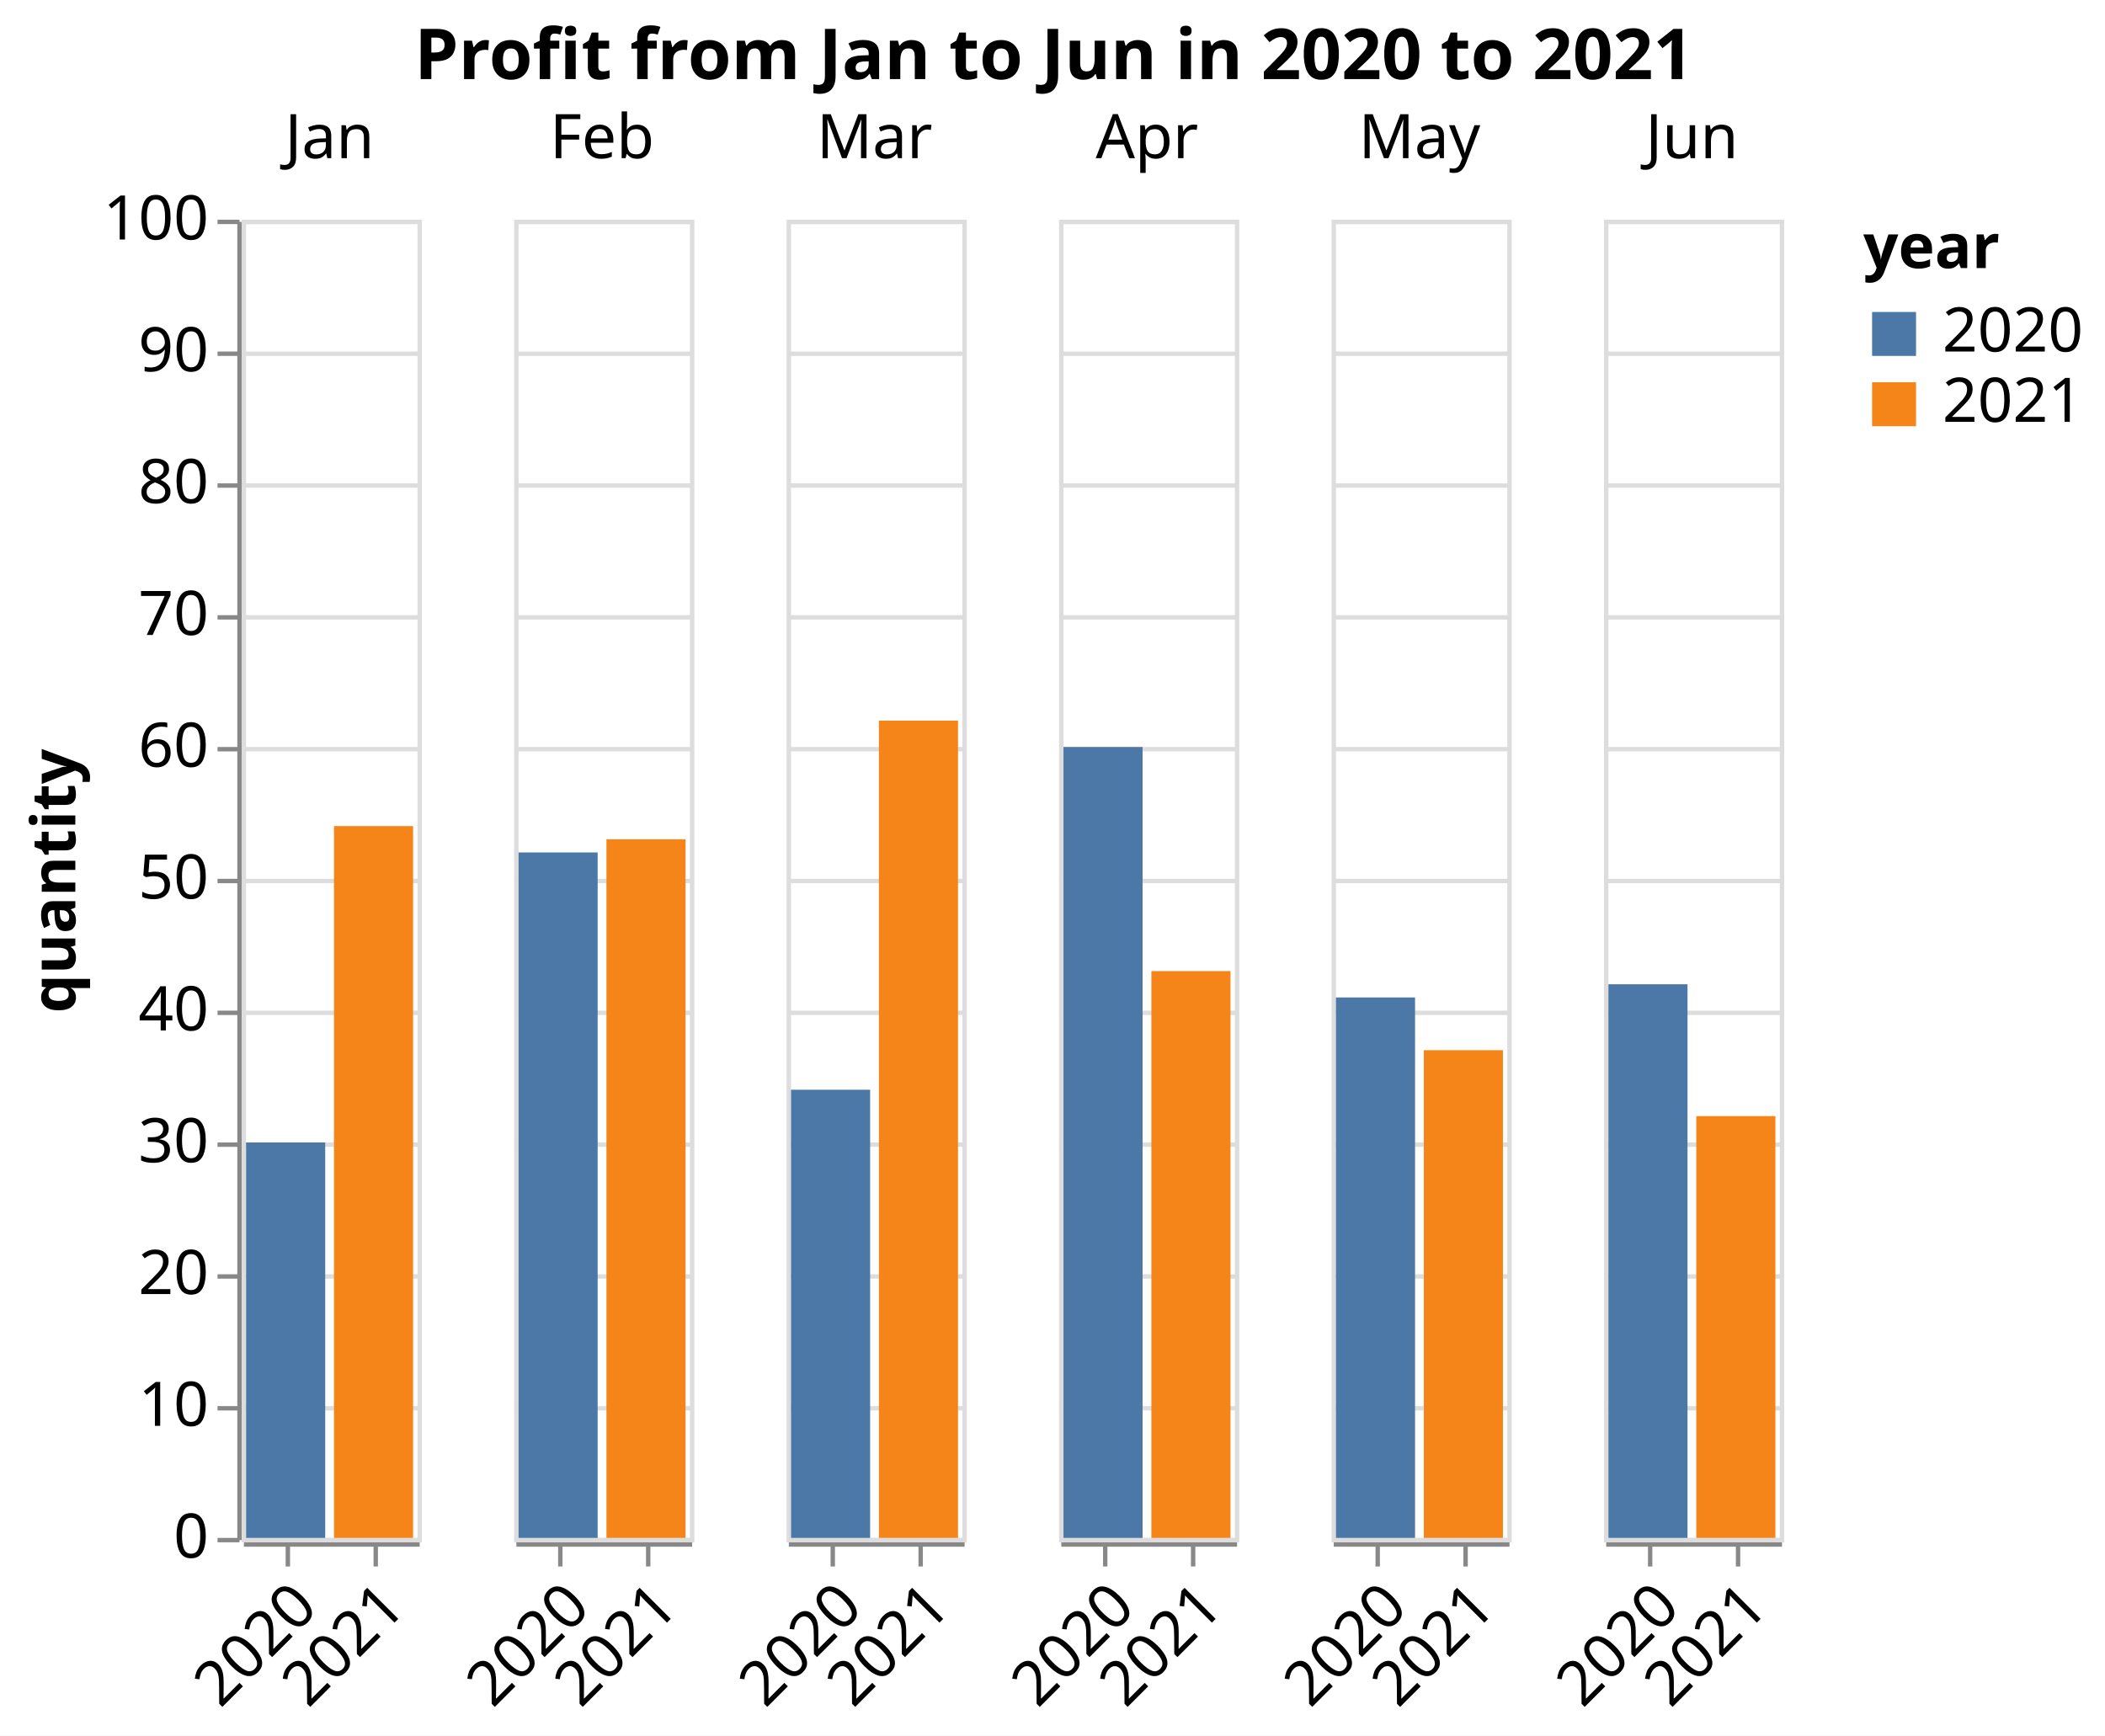
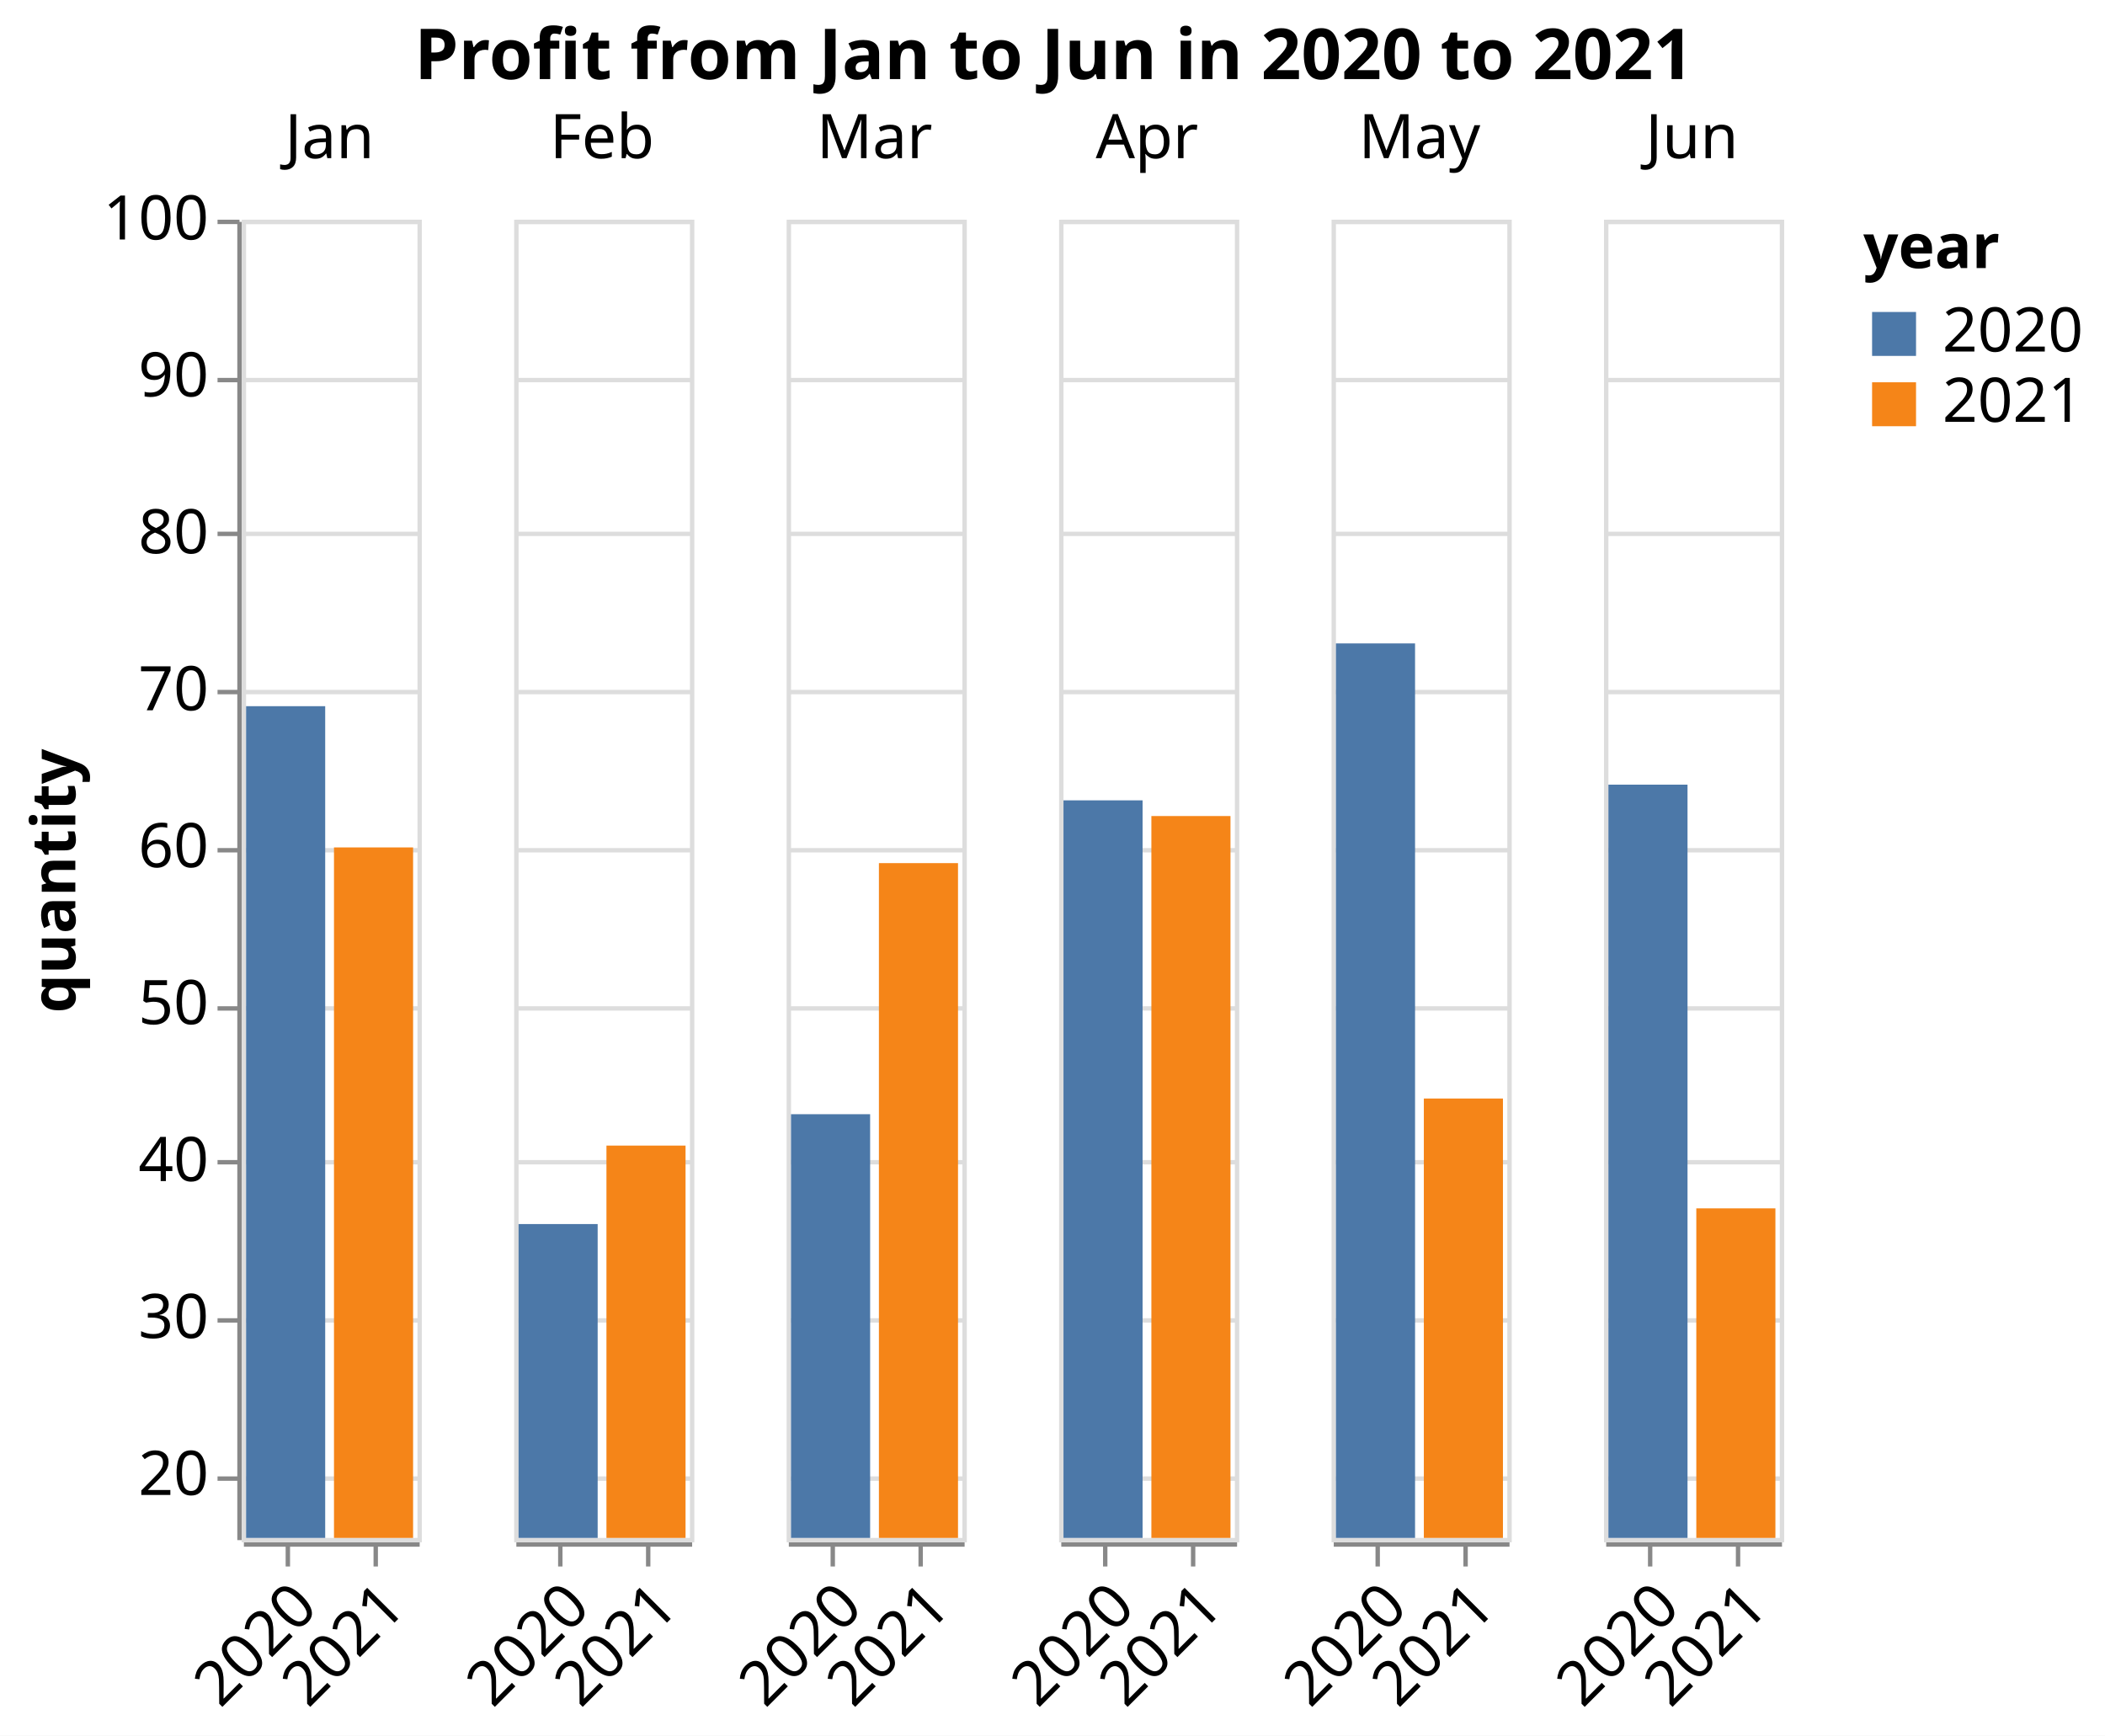
<svg xmlns="http://www.w3.org/2000/svg" version="1.1" class="marks" width="479" height="395" viewBox="0 0 479 395">
  <rect width="479" height="395" fill="white" />
  <g fill="none" stroke-miterlimit="10" transform="translate(55,50)">
    <g class="mark-group role-frame root" role="graphics-object" aria-roledescription="group mark container">
      <g transform="translate(0,0)">
        <path class="background" aria-hidden="true" d="M0,0h0v0h0Z" />
        <g>
          <g class="mark-group role-row-header row_header" role="graphics-object" aria-roledescription="group mark container">
            <g transform="translate(-1,0)">
              <path class="background" aria-hidden="true" d="M0,0h0v300h0Z" />
              <g>
-                 <g class="mark-group role-axis" role="graphics-symbol" aria-roledescription="axis" aria-label="Y-axis titled 'quantity' for a linear scale with values from 0 to 100">
-                   <g transform="translate(0.5,0.5)">
-                     <path class="background" aria-hidden="true" d="M0,0h0v0h0Z" pointer-events="none" />
-                     <g>
-                       <g class="mark-rule role-axis-tick" pointer-events="none">
-                         <line transform="translate(0,300)" x2="-5" y2="0" stroke="#888" stroke-width="1" opacity="1" />
-                         <line transform="translate(0,270)" x2="-5" y2="0" stroke="#888" stroke-width="1" opacity="1" />
-                         <line transform="translate(0,240)" x2="-5" y2="0" stroke="#888" stroke-width="1" opacity="1" />
-                         <line transform="translate(0,210)" x2="-5" y2="0" stroke="#888" stroke-width="1" opacity="1" />
-                         <line transform="translate(0,180)" x2="-5" y2="0" stroke="#888" stroke-width="1" opacity="1" />
-                         <line transform="translate(0,150)" x2="-5" y2="0" stroke="#888" stroke-width="1" opacity="1" />
-                         <line transform="translate(0,120)" x2="-5" y2="0" stroke="#888" stroke-width="1" opacity="1" />
-                         <line transform="translate(0,90)" x2="-5" y2="0" stroke="#888" stroke-width="1" opacity="1" />
-                         <line transform="translate(0,60)" x2="-5" y2="0" stroke="#888" stroke-width="1" opacity="1" />
-                         <line transform="translate(0,30)" x2="-5" y2="0" stroke="#888" stroke-width="1" opacity="1" />
+                 <g class="mark-group role-axis" role="graphics-symbol" aria-roledescription="axis" aria-label="Y-axis titled 'quantity' for a linear scale with values from 16 to 100">
+                   <g transform="translate(0.5,0.5)">
+                     <path class="background" aria-hidden="true" d="M0,0h0v0h0Z" pointer-events="none" />
+                     <g>
+                       <g class="mark-rule role-axis-tick" pointer-events="none">
+                         <line transform="translate(0,286)" x2="-5" y2="0" stroke="#888" stroke-width="1" opacity="1" />
+                         <line transform="translate(0,250)" x2="-5" y2="0" stroke="#888" stroke-width="1" opacity="1" />
+                         <line transform="translate(0,214)" x2="-5" y2="0" stroke="#888" stroke-width="1" opacity="1" />
+                         <line transform="translate(0,179)" x2="-5" y2="0" stroke="#888" stroke-width="1" opacity="1" />
+                         <line transform="translate(0,143)" x2="-5" y2="0" stroke="#888" stroke-width="1" opacity="1" />
+                         <line transform="translate(0,107)" x2="-5" y2="0" stroke="#888" stroke-width="1" opacity="1" />
+                         <line transform="translate(0,71)" x2="-5" y2="0" stroke="#888" stroke-width="1" opacity="1" />
+                         <line transform="translate(0,36)" x2="-5" y2="0" stroke="#888" stroke-width="1" opacity="1" />
                        <line transform="translate(0,0)" x2="-5" y2="0" stroke="#888" stroke-width="1" opacity="1" />
                      </g>
                      <g class="mark-text role-axis-label" pointer-events="none">
-                         <text text-anchor="end" transform="translate(-7,304)" font-family="sans-serif" font-size="14px" fill="#000" opacity="1">0</text>
-                         <text text-anchor="end" transform="translate(-7,274)" font-family="sans-serif" font-size="14px" fill="#000" opacity="1">10</text>
-                         <text text-anchor="end" transform="translate(-7,244)" font-family="sans-serif" font-size="14px" fill="#000" opacity="1">20</text>
-                         <text text-anchor="end" transform="translate(-7,214)" font-family="sans-serif" font-size="14px" fill="#000" opacity="1">30</text>
-                         <text text-anchor="end" transform="translate(-7,184)" font-family="sans-serif" font-size="14px" fill="#000" opacity="1">40</text>
-                         <text text-anchor="end" transform="translate(-7,154)" font-family="sans-serif" font-size="14px" fill="#000" opacity="1">50</text>
-                         <text text-anchor="end" transform="translate(-7,124)" font-family="sans-serif" font-size="14px" fill="#000" opacity="1">60</text>
-                         <text text-anchor="end" transform="translate(-7,94)" font-family="sans-serif" font-size="14px" fill="#000" opacity="1">70</text>
-                         <text text-anchor="end" transform="translate(-7,64)" font-family="sans-serif" font-size="14px" fill="#000" opacity="1">80</text>
-                         <text text-anchor="end" transform="translate(-7,34)" font-family="sans-serif" font-size="14px" fill="#000" opacity="1">90</text>
+                         <text text-anchor="end" transform="translate(-7,289.7143)" font-family="sans-serif" font-size="14px" fill="#000" opacity="1">20</text>
+                         <text text-anchor="end" transform="translate(-7,254)" font-family="sans-serif" font-size="14px" fill="#000" opacity="1">30</text>
+                         <text text-anchor="end" transform="translate(-7,218.2857)" font-family="sans-serif" font-size="14px" fill="#000" opacity="1">40</text>
+                         <text text-anchor="end" transform="translate(-7,182.5714)" font-family="sans-serif" font-size="14px" fill="#000" opacity="1">50</text>
+                         <text text-anchor="end" transform="translate(-7,146.8571)" font-family="sans-serif" font-size="14px" fill="#000" opacity="1">60</text>
+                         <text text-anchor="end" transform="translate(-7,111.1429)" font-family="sans-serif" font-size="14px" fill="#000" opacity="1">70</text>
+                         <text text-anchor="end" transform="translate(-7,75.42857)" font-family="sans-serif" font-size="14px" fill="#000" opacity="1">80</text>
+                         <text text-anchor="end" transform="translate(-7,39.71429)" font-family="sans-serif" font-size="14px" fill="#000" opacity="1">90</text>
                        <text text-anchor="end" transform="translate(-7,4)" font-family="sans-serif" font-size="14px" fill="#000" opacity="1">100</text>
                      </g>
                      <g class="mark-rule role-axis-domain" pointer-events="none">
                        <line transform="translate(0,300)" x2="0" y2="-300" stroke="#888" stroke-width="1" opacity="1" />
                      </g>
                      <g class="mark-text role-axis-title" pointer-events="none">
                        <text text-anchor="middle" transform="translate(-34.3584,150) rotate(-90) translate(0,-3)" font-family="sans-serif" font-size="14px" font-weight="bold" fill="#000" opacity="1">quantity</text>
                      </g>
                    </g>
                    <path class="foreground" aria-hidden="true" d="" pointer-events="none" display="none" />
                  </g>
                </g>
              </g>
              <path class="foreground" aria-hidden="true" d="" display="none" />
            </g>
          </g>
          <g class="mark-group role-column-header column_header" role="graphics-object" aria-roledescription="group mark container">
            <g transform="translate(0,-1)">
              <path class="background" aria-hidden="true" d="M0,0h40v0h-40Z" />
              <g>
                <g class="mark-group role-title">
                  <g transform="translate(20,-24)">
                    <path class="background" aria-hidden="true" d="M0,0h0v0h0Z" pointer-events="none" />
                    <g>
                      <g class="mark-text role-title-text" role="graphics-symbol" aria-roledescription="title" aria-label="Title text 'Jan'" pointer-events="none">
                        <text text-anchor="middle" transform="translate(0,11)" font-family="sans-serif" font-size="14px" fill="#000" opacity="1">Jan</text>
                      </g>
                    </g>
                    <path class="foreground" aria-hidden="true" d="" pointer-events="none" display="none" />
                  </g>
                </g>
              </g>
              <path class="foreground" aria-hidden="true" d="" display="none" />
            </g>
            <g transform="translate(62,-1)">
              <path class="background" aria-hidden="true" d="M0,0h40v0h-40Z" />
              <g>
                <g class="mark-group role-title">
                  <g transform="translate(20,-24)">
                    <path class="background" aria-hidden="true" d="M0,0h0v0h0Z" pointer-events="none" />
                    <g>
                      <g class="mark-text role-title-text" role="graphics-symbol" aria-roledescription="title" aria-label="Title text 'Feb'" pointer-events="none">
                        <text text-anchor="middle" transform="translate(0,11)" font-family="sans-serif" font-size="14px" fill="#000" opacity="1">Feb</text>
                      </g>
                    </g>
                    <path class="foreground" aria-hidden="true" d="" pointer-events="none" display="none" />
                  </g>
                </g>
              </g>
              <path class="foreground" aria-hidden="true" d="" display="none" />
            </g>
            <g transform="translate(124,-1)">
              <path class="background" aria-hidden="true" d="M0,0h40v0h-40Z" />
              <g>
                <g class="mark-group role-title">
                  <g transform="translate(20,-24)">
                    <path class="background" aria-hidden="true" d="M0,0h0v0h0Z" pointer-events="none" />
                    <g>
                      <g class="mark-text role-title-text" role="graphics-symbol" aria-roledescription="title" aria-label="Title text 'Mar'" pointer-events="none">
                        <text text-anchor="middle" transform="translate(0,11)" font-family="sans-serif" font-size="14px" fill="#000" opacity="1">Mar</text>
                      </g>
                    </g>
                    <path class="foreground" aria-hidden="true" d="" pointer-events="none" display="none" />
                  </g>
                </g>
              </g>
              <path class="foreground" aria-hidden="true" d="" display="none" />
            </g>
            <g transform="translate(186,-1)">
              <path class="background" aria-hidden="true" d="M0,0h40v0h-40Z" />
              <g>
                <g class="mark-group role-title">
                  <g transform="translate(20,-24)">
                    <path class="background" aria-hidden="true" d="M0,0h0v0h0Z" pointer-events="none" />
                    <g>
                      <g class="mark-text role-title-text" role="graphics-symbol" aria-roledescription="title" aria-label="Title text 'Apr'" pointer-events="none">
                        <text text-anchor="middle" transform="translate(0,11)" font-family="sans-serif" font-size="14px" fill="#000" opacity="1">Apr</text>
                      </g>
                    </g>
                    <path class="foreground" aria-hidden="true" d="" pointer-events="none" display="none" />
                  </g>
                </g>
              </g>
              <path class="foreground" aria-hidden="true" d="" display="none" />
            </g>
            <g transform="translate(248,-1)">
              <path class="background" aria-hidden="true" d="M0,0h40v0h-40Z" />
              <g>
                <g class="mark-group role-title">
                  <g transform="translate(20,-24)">
                    <path class="background" aria-hidden="true" d="M0,0h0v0h0Z" pointer-events="none" />
                    <g>
                      <g class="mark-text role-title-text" role="graphics-symbol" aria-roledescription="title" aria-label="Title text 'May'" pointer-events="none">
                        <text text-anchor="middle" transform="translate(0,11)" font-family="sans-serif" font-size="14px" fill="#000" opacity="1">May</text>
                      </g>
                    </g>
                    <path class="foreground" aria-hidden="true" d="" pointer-events="none" display="none" />
                  </g>
                </g>
              </g>
              <path class="foreground" aria-hidden="true" d="" display="none" />
            </g>
            <g transform="translate(310,-1)">
              <path class="background" aria-hidden="true" d="M0,0h40v0h-40Z" />
              <g>
                <g class="mark-group role-title">
                  <g transform="translate(20,-24)">
                    <path class="background" aria-hidden="true" d="M0,0h0v0h0Z" pointer-events="none" />
                    <g>
                      <g class="mark-text role-title-text" role="graphics-symbol" aria-roledescription="title" aria-label="Title text 'Jun'" pointer-events="none">
                        <text text-anchor="middle" transform="translate(0,11)" font-family="sans-serif" font-size="14px" fill="#000" opacity="1">Jun</text>
                      </g>
                    </g>
                    <path class="foreground" aria-hidden="true" d="" pointer-events="none" display="none" />
                  </g>
                </g>
              </g>
              <path class="foreground" aria-hidden="true" d="" display="none" />
            </g>
          </g>
          <g class="mark-group role-column-footer column_footer" role="graphics-object" aria-roledescription="group mark container">
            <g transform="translate(0,301)">
              <path class="background" aria-hidden="true" d="M0,0h40v0h-40Z" />
              <g>
                <g class="mark-group role-axis" role="graphics-symbol" aria-roledescription="axis" aria-label="X-axis for a discrete scale with 2 values: 2020, 2021">
                  <g transform="translate(0.5,0.5)">
                    <path class="background" aria-hidden="true" d="M0,0h0v0h0Z" pointer-events="none" />
                    <g>
                      <g class="mark-rule role-axis-tick" pointer-events="none">
                        <line transform="translate(10,0)" x2="0" y2="5" stroke="#888" stroke-width="1" opacity="1" />
                        <line transform="translate(30,0)" x2="0" y2="5" stroke="#888" stroke-width="1" opacity="1" />
                      </g>
                      <g class="mark-text role-axis-label" pointer-events="none">
                        <text text-anchor="end" transform="translate(9.5,7) rotate(315) translate(0,11)" font-family="sans-serif" font-size="14px" fill="#000" opacity="1">2020</text>
                        <text text-anchor="end" transform="translate(29.5,7) rotate(315) translate(0,11)" font-family="sans-serif" font-size="14px" fill="#000" opacity="1">2021</text>
                      </g>
                      <g class="mark-rule role-axis-domain" pointer-events="none">
                        <line transform="translate(0,0)" x2="40" y2="0" stroke="#888" stroke-width="1" opacity="1" />
                      </g>
                    </g>
                    <path class="foreground" aria-hidden="true" d="" pointer-events="none" display="none" />
                  </g>
                </g>
              </g>
              <path class="foreground" aria-hidden="true" d="" display="none" />
            </g>
            <g transform="translate(62,301)">
              <path class="background" aria-hidden="true" d="M0,0h40v0h-40Z" />
              <g>
                <g class="mark-group role-axis" role="graphics-symbol" aria-roledescription="axis" aria-label="X-axis for a discrete scale with 2 values: 2020, 2021">
                  <g transform="translate(0.5,0.5)">
                    <path class="background" aria-hidden="true" d="M0,0h0v0h0Z" pointer-events="none" />
                    <g>
                      <g class="mark-rule role-axis-tick" pointer-events="none">
                        <line transform="translate(10,0)" x2="0" y2="5" stroke="#888" stroke-width="1" opacity="1" />
                        <line transform="translate(30,0)" x2="0" y2="5" stroke="#888" stroke-width="1" opacity="1" />
                      </g>
                      <g class="mark-text role-axis-label" pointer-events="none">
                        <text text-anchor="end" transform="translate(9.5,7) rotate(315) translate(0,11)" font-family="sans-serif" font-size="14px" fill="#000" opacity="1">2020</text>
                        <text text-anchor="end" transform="translate(29.5,7) rotate(315) translate(0,11)" font-family="sans-serif" font-size="14px" fill="#000" opacity="1">2021</text>
                      </g>
                      <g class="mark-rule role-axis-domain" pointer-events="none">
                        <line transform="translate(0,0)" x2="40" y2="0" stroke="#888" stroke-width="1" opacity="1" />
                      </g>
                    </g>
                    <path class="foreground" aria-hidden="true" d="" pointer-events="none" display="none" />
                  </g>
                </g>
              </g>
              <path class="foreground" aria-hidden="true" d="" display="none" />
            </g>
            <g transform="translate(124,301)">
              <path class="background" aria-hidden="true" d="M0,0h40v0h-40Z" />
              <g>
                <g class="mark-group role-axis" role="graphics-symbol" aria-roledescription="axis" aria-label="X-axis for a discrete scale with 2 values: 2020, 2021">
                  <g transform="translate(0.5,0.5)">
                    <path class="background" aria-hidden="true" d="M0,0h0v0h0Z" pointer-events="none" />
                    <g>
                      <g class="mark-rule role-axis-tick" pointer-events="none">
                        <line transform="translate(10,0)" x2="0" y2="5" stroke="#888" stroke-width="1" opacity="1" />
                        <line transform="translate(30,0)" x2="0" y2="5" stroke="#888" stroke-width="1" opacity="1" />
                      </g>
                      <g class="mark-text role-axis-label" pointer-events="none">
                        <text text-anchor="end" transform="translate(9.5,7) rotate(315) translate(0,11)" font-family="sans-serif" font-size="14px" fill="#000" opacity="1">2020</text>
                        <text text-anchor="end" transform="translate(29.5,7) rotate(315) translate(0,11)" font-family="sans-serif" font-size="14px" fill="#000" opacity="1">2021</text>
                      </g>
                      <g class="mark-rule role-axis-domain" pointer-events="none">
                        <line transform="translate(0,0)" x2="40" y2="0" stroke="#888" stroke-width="1" opacity="1" />
                      </g>
                    </g>
                    <path class="foreground" aria-hidden="true" d="" pointer-events="none" display="none" />
                  </g>
                </g>
              </g>
              <path class="foreground" aria-hidden="true" d="" display="none" />
            </g>
            <g transform="translate(186,301)">
              <path class="background" aria-hidden="true" d="M0,0h40v0h-40Z" />
              <g>
                <g class="mark-group role-axis" role="graphics-symbol" aria-roledescription="axis" aria-label="X-axis for a discrete scale with 2 values: 2020, 2021">
                  <g transform="translate(0.5,0.5)">
                    <path class="background" aria-hidden="true" d="M0,0h0v0h0Z" pointer-events="none" />
                    <g>
                      <g class="mark-rule role-axis-tick" pointer-events="none">
                        <line transform="translate(10,0)" x2="0" y2="5" stroke="#888" stroke-width="1" opacity="1" />
                        <line transform="translate(30,0)" x2="0" y2="5" stroke="#888" stroke-width="1" opacity="1" />
                      </g>
                      <g class="mark-text role-axis-label" pointer-events="none">
                        <text text-anchor="end" transform="translate(9.5,7) rotate(315) translate(0,11)" font-family="sans-serif" font-size="14px" fill="#000" opacity="1">2020</text>
                        <text text-anchor="end" transform="translate(29.5,7) rotate(315) translate(0,11)" font-family="sans-serif" font-size="14px" fill="#000" opacity="1">2021</text>
                      </g>
                      <g class="mark-rule role-axis-domain" pointer-events="none">
                        <line transform="translate(0,0)" x2="40" y2="0" stroke="#888" stroke-width="1" opacity="1" />
                      </g>
                    </g>
                    <path class="foreground" aria-hidden="true" d="" pointer-events="none" display="none" />
                  </g>
                </g>
              </g>
              <path class="foreground" aria-hidden="true" d="" display="none" />
            </g>
            <g transform="translate(248,301)">
              <path class="background" aria-hidden="true" d="M0,0h40v0h-40Z" />
              <g>
                <g class="mark-group role-axis" role="graphics-symbol" aria-roledescription="axis" aria-label="X-axis for a discrete scale with 2 values: 2020, 2021">
                  <g transform="translate(0.5,0.5)">
                    <path class="background" aria-hidden="true" d="M0,0h0v0h0Z" pointer-events="none" />
                    <g>
                      <g class="mark-rule role-axis-tick" pointer-events="none">
                        <line transform="translate(10,0)" x2="0" y2="5" stroke="#888" stroke-width="1" opacity="1" />
                        <line transform="translate(30,0)" x2="0" y2="5" stroke="#888" stroke-width="1" opacity="1" />
                      </g>
                      <g class="mark-text role-axis-label" pointer-events="none">
                        <text text-anchor="end" transform="translate(9.5,7) rotate(315) translate(0,11)" font-family="sans-serif" font-size="14px" fill="#000" opacity="1">2020</text>
                        <text text-anchor="end" transform="translate(29.5,7) rotate(315) translate(0,11)" font-family="sans-serif" font-size="14px" fill="#000" opacity="1">2021</text>
                      </g>
                      <g class="mark-rule role-axis-domain" pointer-events="none">
                        <line transform="translate(0,0)" x2="40" y2="0" stroke="#888" stroke-width="1" opacity="1" />
                      </g>
                    </g>
                    <path class="foreground" aria-hidden="true" d="" pointer-events="none" display="none" />
                  </g>
                </g>
              </g>
              <path class="foreground" aria-hidden="true" d="" display="none" />
            </g>
            <g transform="translate(310,301)">
              <path class="background" aria-hidden="true" d="M0,0h40v0h-40Z" />
              <g>
                <g class="mark-group role-axis" role="graphics-symbol" aria-roledescription="axis" aria-label="X-axis for a discrete scale with 2 values: 2020, 2021">
                  <g transform="translate(0.5,0.5)">
                    <path class="background" aria-hidden="true" d="M0,0h0v0h0Z" pointer-events="none" />
                    <g>
                      <g class="mark-rule role-axis-tick" pointer-events="none">
                        <line transform="translate(10,0)" x2="0" y2="5" stroke="#888" stroke-width="1" opacity="1" />
                        <line transform="translate(30,0)" x2="0" y2="5" stroke="#888" stroke-width="1" opacity="1" />
                      </g>
                      <g class="mark-text role-axis-label" pointer-events="none">
                        <text text-anchor="end" transform="translate(9.5,7) rotate(315) translate(0,11)" font-family="sans-serif" font-size="14px" fill="#000" opacity="1">2020</text>
                        <text text-anchor="end" transform="translate(29.5,7) rotate(315) translate(0,11)" font-family="sans-serif" font-size="14px" fill="#000" opacity="1">2021</text>
                      </g>
                      <g class="mark-rule role-axis-domain" pointer-events="none">
                        <line transform="translate(0,0)" x2="40" y2="0" stroke="#888" stroke-width="1" opacity="1" />
                      </g>
                    </g>
                    <path class="foreground" aria-hidden="true" d="" pointer-events="none" display="none" />
                  </g>
                </g>
              </g>
              <path class="foreground" aria-hidden="true" d="" display="none" />
            </g>
          </g>
          <g class="mark-group role-scope cell" role="graphics-object" aria-roledescription="group mark container">
            <g transform="translate(0,0)">
              <path class="background" aria-hidden="true" d="M0.5,0.5h40v300h-40Z" stroke="#ddd" />
              <g>
-                 <g class="mark-group role-axis" role="graphics-symbol" aria-roledescription="axis" aria-label="Y-axis for a linear scale with values from 0 to 100">
+                 <g class="mark-group role-axis" aria-hidden="true">
                  <g transform="translate(0.5,0.5)">
                    <path class="background" aria-hidden="true" d="M0,0h0v0h0Z" pointer-events="none" />
                    <g>
                      <g class="mark-rule role-axis-grid" pointer-events="none">
-                         <line transform="translate(0,300)" x2="40" y2="0" stroke="#ddd" stroke-width="1" opacity="1" />
-                         <line transform="translate(0,270)" x2="40" y2="0" stroke="#ddd" stroke-width="1" opacity="1" />
-                         <line transform="translate(0,240)" x2="40" y2="0" stroke="#ddd" stroke-width="1" opacity="1" />
-                         <line transform="translate(0,210)" x2="40" y2="0" stroke="#ddd" stroke-width="1" opacity="1" />
-                         <line transform="translate(0,180)" x2="40" y2="0" stroke="#ddd" stroke-width="1" opacity="1" />
-                         <line transform="translate(0,150)" x2="40" y2="0" stroke="#ddd" stroke-width="1" opacity="1" />
-                         <line transform="translate(0,120)" x2="40" y2="0" stroke="#ddd" stroke-width="1" opacity="1" />
-                         <line transform="translate(0,90)" x2="40" y2="0" stroke="#ddd" stroke-width="1" opacity="1" />
-                         <line transform="translate(0,60)" x2="40" y2="0" stroke="#ddd" stroke-width="1" opacity="1" />
-                         <line transform="translate(0,30)" x2="40" y2="0" stroke="#ddd" stroke-width="1" opacity="1" />
+                         <line transform="translate(0,286)" x2="40" y2="0" stroke="#ddd" stroke-width="1" opacity="1" />
+                         <line transform="translate(0,250)" x2="40" y2="0" stroke="#ddd" stroke-width="1" opacity="1" />
+                         <line transform="translate(0,214)" x2="40" y2="0" stroke="#ddd" stroke-width="1" opacity="1" />
+                         <line transform="translate(0,179)" x2="40" y2="0" stroke="#ddd" stroke-width="1" opacity="1" />
+                         <line transform="translate(0,143)" x2="40" y2="0" stroke="#ddd" stroke-width="1" opacity="1" />
+                         <line transform="translate(0,107)" x2="40" y2="0" stroke="#ddd" stroke-width="1" opacity="1" />
+                         <line transform="translate(0,71)" x2="40" y2="0" stroke="#ddd" stroke-width="1" opacity="1" />
+                         <line transform="translate(0,36)" x2="40" y2="0" stroke="#ddd" stroke-width="1" opacity="1" />
                        <line transform="translate(0,0)" x2="40" y2="0" stroke="#ddd" stroke-width="1" opacity="1" />
                      </g>
                    </g>
                    <path class="foreground" aria-hidden="true" d="" pointer-events="none" display="none" />
                  </g>
                </g>
-                 <g class="mark-rect role-mark child_marks" role="graphics-symbol" aria-roledescription="rect mark container">
-                   <path d="M1,210h18v90h-18Z" fill="#4c78a8" />
-                   <path d="M21,138h18v162h-18Z" fill="#f58518" />
+                 <g class="mark-rect role-mark child_marks" role="graphics-object" aria-roledescription="rect mark container">
+                   <path aria-label="year: 2020; quantity: 69" role="graphics-symbol" aria-roledescription="bar" d="M1,110.714h18v189.286h-18Z" fill="#4c78a8" />
+                   <path aria-label="year: 2021; quantity: 60" role="graphics-symbol" aria-roledescription="bar" d="M21,142.857h18v157.143h-18Z" fill="#f58518" />
                </g>
              </g>
              <path class="foreground" aria-hidden="true" d="" display="none" />
            </g>
            <g transform="translate(62,0)">
              <path class="background" aria-hidden="true" d="M0.5,0.5h40v300h-40Z" stroke="#ddd" />
              <g>
-                 <g class="mark-group role-axis" role="graphics-symbol" aria-roledescription="axis" aria-label="Y-axis for a linear scale with values from 0 to 100">
+                 <g class="mark-group role-axis" aria-hidden="true">
                  <g transform="translate(0.5,0.5)">
                    <path class="background" aria-hidden="true" d="M0,0h0v0h0Z" pointer-events="none" />
                    <g>
                      <g class="mark-rule role-axis-grid" pointer-events="none">
-                         <line transform="translate(0,300)" x2="40" y2="0" stroke="#ddd" stroke-width="1" opacity="1" />
-                         <line transform="translate(0,270)" x2="40" y2="0" stroke="#ddd" stroke-width="1" opacity="1" />
-                         <line transform="translate(0,240)" x2="40" y2="0" stroke="#ddd" stroke-width="1" opacity="1" />
-                         <line transform="translate(0,210)" x2="40" y2="0" stroke="#ddd" stroke-width="1" opacity="1" />
-                         <line transform="translate(0,180)" x2="40" y2="0" stroke="#ddd" stroke-width="1" opacity="1" />
-                         <line transform="translate(0,150)" x2="40" y2="0" stroke="#ddd" stroke-width="1" opacity="1" />
-                         <line transform="translate(0,120)" x2="40" y2="0" stroke="#ddd" stroke-width="1" opacity="1" />
-                         <line transform="translate(0,90)" x2="40" y2="0" stroke="#ddd" stroke-width="1" opacity="1" />
-                         <line transform="translate(0,60)" x2="40" y2="0" stroke="#ddd" stroke-width="1" opacity="1" />
-                         <line transform="translate(0,30)" x2="40" y2="0" stroke="#ddd" stroke-width="1" opacity="1" />
+                         <line transform="translate(0,286)" x2="40" y2="0" stroke="#ddd" stroke-width="1" opacity="1" />
+                         <line transform="translate(0,250)" x2="40" y2="0" stroke="#ddd" stroke-width="1" opacity="1" />
+                         <line transform="translate(0,214)" x2="40" y2="0" stroke="#ddd" stroke-width="1" opacity="1" />
+                         <line transform="translate(0,179)" x2="40" y2="0" stroke="#ddd" stroke-width="1" opacity="1" />
+                         <line transform="translate(0,143)" x2="40" y2="0" stroke="#ddd" stroke-width="1" opacity="1" />
+                         <line transform="translate(0,107)" x2="40" y2="0" stroke="#ddd" stroke-width="1" opacity="1" />
+                         <line transform="translate(0,71)" x2="40" y2="0" stroke="#ddd" stroke-width="1" opacity="1" />
+                         <line transform="translate(0,36)" x2="40" y2="0" stroke="#ddd" stroke-width="1" opacity="1" />
                        <line transform="translate(0,0)" x2="40" y2="0" stroke="#ddd" stroke-width="1" opacity="1" />
                      </g>
                    </g>
                    <path class="foreground" aria-hidden="true" d="" pointer-events="none" display="none" />
                  </g>
                </g>
-                 <g class="mark-rect role-mark child_marks" role="graphics-symbol" aria-roledescription="rect mark container">
-                   <path d="M1,144h18v156h-18Z" fill="#4c78a8" />
-                   <path d="M21,141h18v159h-18Z" fill="#f58518" />
+                 <g class="mark-rect role-mark child_marks" role="graphics-object" aria-roledescription="rect mark container">
+                   <path aria-label="year: 2020; quantity: 36" role="graphics-symbol" aria-roledescription="bar" d="M1,228.571h18v71.429h-18Z" fill="#4c78a8" />
+                   <path aria-label="year: 2021; quantity: 41" role="graphics-symbol" aria-roledescription="bar" d="M21,210.714h18v89.286h-18Z" fill="#f58518" />
                </g>
              </g>
              <path class="foreground" aria-hidden="true" d="" display="none" />
            </g>
            <g transform="translate(124,0)">
              <path class="background" aria-hidden="true" d="M0.5,0.5h40v300h-40Z" stroke="#ddd" />
              <g>
-                 <g class="mark-group role-axis" role="graphics-symbol" aria-roledescription="axis" aria-label="Y-axis for a linear scale with values from 0 to 100">
+                 <g class="mark-group role-axis" aria-hidden="true">
                  <g transform="translate(0.5,0.5)">
                    <path class="background" aria-hidden="true" d="M0,0h0v0h0Z" pointer-events="none" />
                    <g>
                      <g class="mark-rule role-axis-grid" pointer-events="none">
-                         <line transform="translate(0,300)" x2="40" y2="0" stroke="#ddd" stroke-width="1" opacity="1" />
-                         <line transform="translate(0,270)" x2="40" y2="0" stroke="#ddd" stroke-width="1" opacity="1" />
-                         <line transform="translate(0,240)" x2="40" y2="0" stroke="#ddd" stroke-width="1" opacity="1" />
-                         <line transform="translate(0,210)" x2="40" y2="0" stroke="#ddd" stroke-width="1" opacity="1" />
-                         <line transform="translate(0,180)" x2="40" y2="0" stroke="#ddd" stroke-width="1" opacity="1" />
-                         <line transform="translate(0,150)" x2="40" y2="0" stroke="#ddd" stroke-width="1" opacity="1" />
-                         <line transform="translate(0,120)" x2="40" y2="0" stroke="#ddd" stroke-width="1" opacity="1" />
-                         <line transform="translate(0,90)" x2="40" y2="0" stroke="#ddd" stroke-width="1" opacity="1" />
-                         <line transform="translate(0,60)" x2="40" y2="0" stroke="#ddd" stroke-width="1" opacity="1" />
-                         <line transform="translate(0,30)" x2="40" y2="0" stroke="#ddd" stroke-width="1" opacity="1" />
+                         <line transform="translate(0,286)" x2="40" y2="0" stroke="#ddd" stroke-width="1" opacity="1" />
+                         <line transform="translate(0,250)" x2="40" y2="0" stroke="#ddd" stroke-width="1" opacity="1" />
+                         <line transform="translate(0,214)" x2="40" y2="0" stroke="#ddd" stroke-width="1" opacity="1" />
+                         <line transform="translate(0,179)" x2="40" y2="0" stroke="#ddd" stroke-width="1" opacity="1" />
+                         <line transform="translate(0,143)" x2="40" y2="0" stroke="#ddd" stroke-width="1" opacity="1" />
+                         <line transform="translate(0,107)" x2="40" y2="0" stroke="#ddd" stroke-width="1" opacity="1" />
+                         <line transform="translate(0,71)" x2="40" y2="0" stroke="#ddd" stroke-width="1" opacity="1" />
+                         <line transform="translate(0,36)" x2="40" y2="0" stroke="#ddd" stroke-width="1" opacity="1" />
                        <line transform="translate(0,0)" x2="40" y2="0" stroke="#ddd" stroke-width="1" opacity="1" />
                      </g>
                    </g>
                    <path class="foreground" aria-hidden="true" d="" pointer-events="none" display="none" />
                  </g>
                </g>
-                 <g class="mark-rect role-mark child_marks" role="graphics-symbol" aria-roledescription="rect mark container">
-                   <path d="M1,198h18v102h-18Z" fill="#4c78a8" />
-                   <path d="M21,114h18v186h-18Z" fill="#f58518" />
+                 <g class="mark-rect role-mark child_marks" role="graphics-object" aria-roledescription="rect mark container">
+                   <path aria-label="year: 2020; quantity: 43" role="graphics-symbol" aria-roledescription="bar" d="M1,203.571h18v96.429h-18Z" fill="#4c78a8" />
+                   <path aria-label="year: 2021; quantity: 59" role="graphics-symbol" aria-roledescription="bar" d="M21,146.429h18v153.571h-18Z" fill="#f58518" />
                </g>
              </g>
              <path class="foreground" aria-hidden="true" d="" display="none" />
            </g>
            <g transform="translate(186,0)">
              <path class="background" aria-hidden="true" d="M0.5,0.5h40v300h-40Z" stroke="#ddd" />
              <g>
-                 <g class="mark-group role-axis" role="graphics-symbol" aria-roledescription="axis" aria-label="Y-axis for a linear scale with values from 0 to 100">
+                 <g class="mark-group role-axis" aria-hidden="true">
                  <g transform="translate(0.5,0.5)">
                    <path class="background" aria-hidden="true" d="M0,0h0v0h0Z" pointer-events="none" />
                    <g>
                      <g class="mark-rule role-axis-grid" pointer-events="none">
-                         <line transform="translate(0,300)" x2="40" y2="0" stroke="#ddd" stroke-width="1" opacity="1" />
-                         <line transform="translate(0,270)" x2="40" y2="0" stroke="#ddd" stroke-width="1" opacity="1" />
-                         <line transform="translate(0,240)" x2="40" y2="0" stroke="#ddd" stroke-width="1" opacity="1" />
-                         <line transform="translate(0,210)" x2="40" y2="0" stroke="#ddd" stroke-width="1" opacity="1" />
-                         <line transform="translate(0,180)" x2="40" y2="0" stroke="#ddd" stroke-width="1" opacity="1" />
-                         <line transform="translate(0,150)" x2="40" y2="0" stroke="#ddd" stroke-width="1" opacity="1" />
-                         <line transform="translate(0,120)" x2="40" y2="0" stroke="#ddd" stroke-width="1" opacity="1" />
-                         <line transform="translate(0,90)" x2="40" y2="0" stroke="#ddd" stroke-width="1" opacity="1" />
-                         <line transform="translate(0,60)" x2="40" y2="0" stroke="#ddd" stroke-width="1" opacity="1" />
-                         <line transform="translate(0,30)" x2="40" y2="0" stroke="#ddd" stroke-width="1" opacity="1" />
+                         <line transform="translate(0,286)" x2="40" y2="0" stroke="#ddd" stroke-width="1" opacity="1" />
+                         <line transform="translate(0,250)" x2="40" y2="0" stroke="#ddd" stroke-width="1" opacity="1" />
+                         <line transform="translate(0,214)" x2="40" y2="0" stroke="#ddd" stroke-width="1" opacity="1" />
+                         <line transform="translate(0,179)" x2="40" y2="0" stroke="#ddd" stroke-width="1" opacity="1" />
+                         <line transform="translate(0,143)" x2="40" y2="0" stroke="#ddd" stroke-width="1" opacity="1" />
+                         <line transform="translate(0,107)" x2="40" y2="0" stroke="#ddd" stroke-width="1" opacity="1" />
+                         <line transform="translate(0,71)" x2="40" y2="0" stroke="#ddd" stroke-width="1" opacity="1" />
+                         <line transform="translate(0,36)" x2="40" y2="0" stroke="#ddd" stroke-width="1" opacity="1" />
                        <line transform="translate(0,0)" x2="40" y2="0" stroke="#ddd" stroke-width="1" opacity="1" />
                      </g>
                    </g>
                    <path class="foreground" aria-hidden="true" d="" pointer-events="none" display="none" />
                  </g>
                </g>
-                 <g class="mark-rect role-mark child_marks" role="graphics-symbol" aria-roledescription="rect mark container">
-                   <path d="M1,120h18v180h-18Z" fill="#4c78a8" />
-                   <path d="M21,171h18v129h-18Z" fill="#f58518" />
+                 <g class="mark-rect role-mark child_marks" role="graphics-object" aria-roledescription="rect mark container">
+                   <path aria-label="year: 2020; quantity: 63" role="graphics-symbol" aria-roledescription="bar" d="M1,132.143h18v167.857h-18Z" fill="#4c78a8" />
+                   <path aria-label="year: 2021; quantity: 62" role="graphics-symbol" aria-roledescription="bar" d="M21,135.714h18v164.286h-18Z" fill="#f58518" />
                </g>
              </g>
              <path class="foreground" aria-hidden="true" d="" display="none" />
            </g>
            <g transform="translate(248,0)">
              <path class="background" aria-hidden="true" d="M0.5,0.5h40v300h-40Z" stroke="#ddd" />
              <g>
-                 <g class="mark-group role-axis" role="graphics-symbol" aria-roledescription="axis" aria-label="Y-axis for a linear scale with values from 0 to 100">
+                 <g class="mark-group role-axis" aria-hidden="true">
                  <g transform="translate(0.5,0.5)">
                    <path class="background" aria-hidden="true" d="M0,0h0v0h0Z" pointer-events="none" />
                    <g>
                      <g class="mark-rule role-axis-grid" pointer-events="none">
-                         <line transform="translate(0,300)" x2="40" y2="0" stroke="#ddd" stroke-width="1" opacity="1" />
-                         <line transform="translate(0,270)" x2="40" y2="0" stroke="#ddd" stroke-width="1" opacity="1" />
-                         <line transform="translate(0,240)" x2="40" y2="0" stroke="#ddd" stroke-width="1" opacity="1" />
-                         <line transform="translate(0,210)" x2="40" y2="0" stroke="#ddd" stroke-width="1" opacity="1" />
-                         <line transform="translate(0,180)" x2="40" y2="0" stroke="#ddd" stroke-width="1" opacity="1" />
-                         <line transform="translate(0,150)" x2="40" y2="0" stroke="#ddd" stroke-width="1" opacity="1" />
-                         <line transform="translate(0,120)" x2="40" y2="0" stroke="#ddd" stroke-width="1" opacity="1" />
-                         <line transform="translate(0,90)" x2="40" y2="0" stroke="#ddd" stroke-width="1" opacity="1" />
-                         <line transform="translate(0,60)" x2="40" y2="0" stroke="#ddd" stroke-width="1" opacity="1" />
-                         <line transform="translate(0,30)" x2="40" y2="0" stroke="#ddd" stroke-width="1" opacity="1" />
+                         <line transform="translate(0,286)" x2="40" y2="0" stroke="#ddd" stroke-width="1" opacity="1" />
+                         <line transform="translate(0,250)" x2="40" y2="0" stroke="#ddd" stroke-width="1" opacity="1" />
+                         <line transform="translate(0,214)" x2="40" y2="0" stroke="#ddd" stroke-width="1" opacity="1" />
+                         <line transform="translate(0,179)" x2="40" y2="0" stroke="#ddd" stroke-width="1" opacity="1" />
+                         <line transform="translate(0,143)" x2="40" y2="0" stroke="#ddd" stroke-width="1" opacity="1" />
+                         <line transform="translate(0,107)" x2="40" y2="0" stroke="#ddd" stroke-width="1" opacity="1" />
+                         <line transform="translate(0,71)" x2="40" y2="0" stroke="#ddd" stroke-width="1" opacity="1" />
+                         <line transform="translate(0,36)" x2="40" y2="0" stroke="#ddd" stroke-width="1" opacity="1" />
                        <line transform="translate(0,0)" x2="40" y2="0" stroke="#ddd" stroke-width="1" opacity="1" />
                      </g>
                    </g>
                    <path class="foreground" aria-hidden="true" d="" pointer-events="none" display="none" />
                  </g>
                </g>
-                 <g class="mark-rect role-mark child_marks" role="graphics-symbol" aria-roledescription="rect mark container">
-                   <path d="M1,177h18v123h-18Z" fill="#4c78a8" />
-                   <path d="M21,189h18v111h-18Z" fill="#f58518" />
+                 <g class="mark-rect role-mark child_marks" role="graphics-object" aria-roledescription="rect mark container">
+                   <path aria-label="year: 2020; quantity: 73" role="graphics-symbol" aria-roledescription="bar" d="M1,96.429h18v203.571h-18Z" fill="#4c78a8" />
+                   <path aria-label="year: 2021; quantity: 44" role="graphics-symbol" aria-roledescription="bar" d="M21,200h18v100h-18Z" fill="#f58518" />
                </g>
              </g>
              <path class="foreground" aria-hidden="true" d="" display="none" />
            </g>
            <g transform="translate(310,0)">
              <path class="background" aria-hidden="true" d="M0.5,0.5h40v300h-40Z" stroke="#ddd" />
              <g>
-                 <g class="mark-group role-axis" role="graphics-symbol" aria-roledescription="axis" aria-label="Y-axis for a linear scale with values from 0 to 100">
+                 <g class="mark-group role-axis" aria-hidden="true">
                  <g transform="translate(0.5,0.5)">
                    <path class="background" aria-hidden="true" d="M0,0h0v0h0Z" pointer-events="none" />
                    <g>
                      <g class="mark-rule role-axis-grid" pointer-events="none">
-                         <line transform="translate(0,300)" x2="40" y2="0" stroke="#ddd" stroke-width="1" opacity="1" />
-                         <line transform="translate(0,270)" x2="40" y2="0" stroke="#ddd" stroke-width="1" opacity="1" />
-                         <line transform="translate(0,240)" x2="40" y2="0" stroke="#ddd" stroke-width="1" opacity="1" />
-                         <line transform="translate(0,210)" x2="40" y2="0" stroke="#ddd" stroke-width="1" opacity="1" />
-                         <line transform="translate(0,180)" x2="40" y2="0" stroke="#ddd" stroke-width="1" opacity="1" />
-                         <line transform="translate(0,150)" x2="40" y2="0" stroke="#ddd" stroke-width="1" opacity="1" />
-                         <line transform="translate(0,120)" x2="40" y2="0" stroke="#ddd" stroke-width="1" opacity="1" />
-                         <line transform="translate(0,90)" x2="40" y2="0" stroke="#ddd" stroke-width="1" opacity="1" />
-                         <line transform="translate(0,60)" x2="40" y2="0" stroke="#ddd" stroke-width="1" opacity="1" />
-                         <line transform="translate(0,30)" x2="40" y2="0" stroke="#ddd" stroke-width="1" opacity="1" />
+                         <line transform="translate(0,286)" x2="40" y2="0" stroke="#ddd" stroke-width="1" opacity="1" />
+                         <line transform="translate(0,250)" x2="40" y2="0" stroke="#ddd" stroke-width="1" opacity="1" />
+                         <line transform="translate(0,214)" x2="40" y2="0" stroke="#ddd" stroke-width="1" opacity="1" />
+                         <line transform="translate(0,179)" x2="40" y2="0" stroke="#ddd" stroke-width="1" opacity="1" />
+                         <line transform="translate(0,143)" x2="40" y2="0" stroke="#ddd" stroke-width="1" opacity="1" />
+                         <line transform="translate(0,107)" x2="40" y2="0" stroke="#ddd" stroke-width="1" opacity="1" />
+                         <line transform="translate(0,71)" x2="40" y2="0" stroke="#ddd" stroke-width="1" opacity="1" />
+                         <line transform="translate(0,36)" x2="40" y2="0" stroke="#ddd" stroke-width="1" opacity="1" />
                        <line transform="translate(0,0)" x2="40" y2="0" stroke="#ddd" stroke-width="1" opacity="1" />
                      </g>
                    </g>
                    <path class="foreground" aria-hidden="true" d="" pointer-events="none" display="none" />
                  </g>
                </g>
-                 <g class="mark-rect role-mark child_marks" role="graphics-symbol" aria-roledescription="rect mark container">
-                   <path d="M1,174h18v126h-18Z" fill="#4c78a8" />
-                   <path d="M21,204h18v96h-18Z" fill="#f58518" />
+                 <g class="mark-rect role-mark child_marks" role="graphics-object" aria-roledescription="rect mark container">
+                   <path aria-label="year: 2020; quantity: 64" role="graphics-symbol" aria-roledescription="bar" d="M1,128.571h18v171.429h-18Z" fill="#4c78a8" />
+                   <path aria-label="year: 2021; quantity: 37" role="graphics-symbol" aria-roledescription="bar" d="M21,225h18v75h-18Z" fill="#f58518" />
                </g>
              </g>
              <path class="foreground" aria-hidden="true" d="" display="none" />
            </g>
          </g>
          <g class="mark-group role-legend" role="graphics-symbol" aria-roledescription="legend" aria-label="Symbol legend titled 'year' for fill color with 2 values: 2020, 2021">
            <g transform="translate(369,0)">
              <path class="background" aria-hidden="true" d="M0,0h50v49h-50Z" pointer-events="none" />
              <g>
                <g class="mark-group role-legend-entry">
                  <g transform="translate(0,19)">
                    <path class="background" aria-hidden="true" d="M0,0h0v0h0Z" pointer-events="none" />
                    <g>
                      <g class="mark-group role-scope" role="graphics-object" aria-roledescription="group mark container">
                        <g transform="translate(0,0)">
                          <path class="background" aria-hidden="true" d="M0,0h49.145v14h-49.145Z" pointer-events="none" opacity="1" />
                          <g>
                            <g class="mark-symbol role-legend-symbol" pointer-events="none">
                              <path transform="translate(7,7)" d="M-5,-5h10v10h-10Z" fill="#4c78a8" stroke-width="1.5" opacity="1" />
                            </g>
                            <g class="mark-text role-legend-label" pointer-events="none">
                              <text text-anchor="start" transform="translate(18,11)" font-family="sans-serif" font-size="14px" fill="#000" opacity="1">2020</text>
                            </g>
                          </g>
                          <path class="foreground" aria-hidden="true" d="" pointer-events="none" display="none" />
                        </g>
                        <g transform="translate(0,16)">
                          <path class="background" aria-hidden="true" d="M0,0h49.145v14h-49.145Z" pointer-events="none" opacity="1" />
                          <g>
                            <g class="mark-symbol role-legend-symbol" pointer-events="none">
                              <path transform="translate(7,7)" d="M-5,-5h10v10h-10Z" fill="#f58518" stroke-width="1.5" opacity="1" />
                            </g>
                            <g class="mark-text role-legend-label" pointer-events="none">
                              <text text-anchor="start" transform="translate(18,11)" font-family="sans-serif" font-size="14px" fill="#000" opacity="1">2021</text>
                            </g>
                          </g>
                          <path class="foreground" aria-hidden="true" d="" pointer-events="none" display="none" />
                        </g>
                      </g>
                    </g>
                    <path class="foreground" aria-hidden="true" d="" pointer-events="none" display="none" />
                  </g>
                </g>
                <g class="mark-text role-legend-title" pointer-events="none">
                  <text text-anchor="start" transform="translate(0,11)" font-family="sans-serif" font-size="14px" font-weight="bold" fill="#000" opacity="1">year</text>
                </g>
              </g>
              <path class="foreground" aria-hidden="true" d="" pointer-events="none" display="none" />
            </g>
          </g>
          <g class="mark-group role-title">
            <g transform="translate(184.8208,-45)">
              <path class="background" aria-hidden="true" d="M0,0h0v0h0Z" pointer-events="none" />
              <g>
                <g class="mark-text role-title-text" role="graphics-symbol" aria-roledescription="title" aria-label="Title text 'Profit from Jan to Jun in 2020 to 2021'" pointer-events="none">
                  <text text-anchor="middle" transform="translate(0,13)" font-family="sans-serif" font-size="16px" font-weight="bold" fill="#000" opacity="1">Profit from Jan to Jun in 2020 to 2021</text>
                </g>
              </g>
              <path class="foreground" aria-hidden="true" d="" pointer-events="none" display="none" />
            </g>
          </g>
        </g>
        <path class="foreground" aria-hidden="true" d="" display="none" />
      </g>
    </g>
  </g>
</svg>
